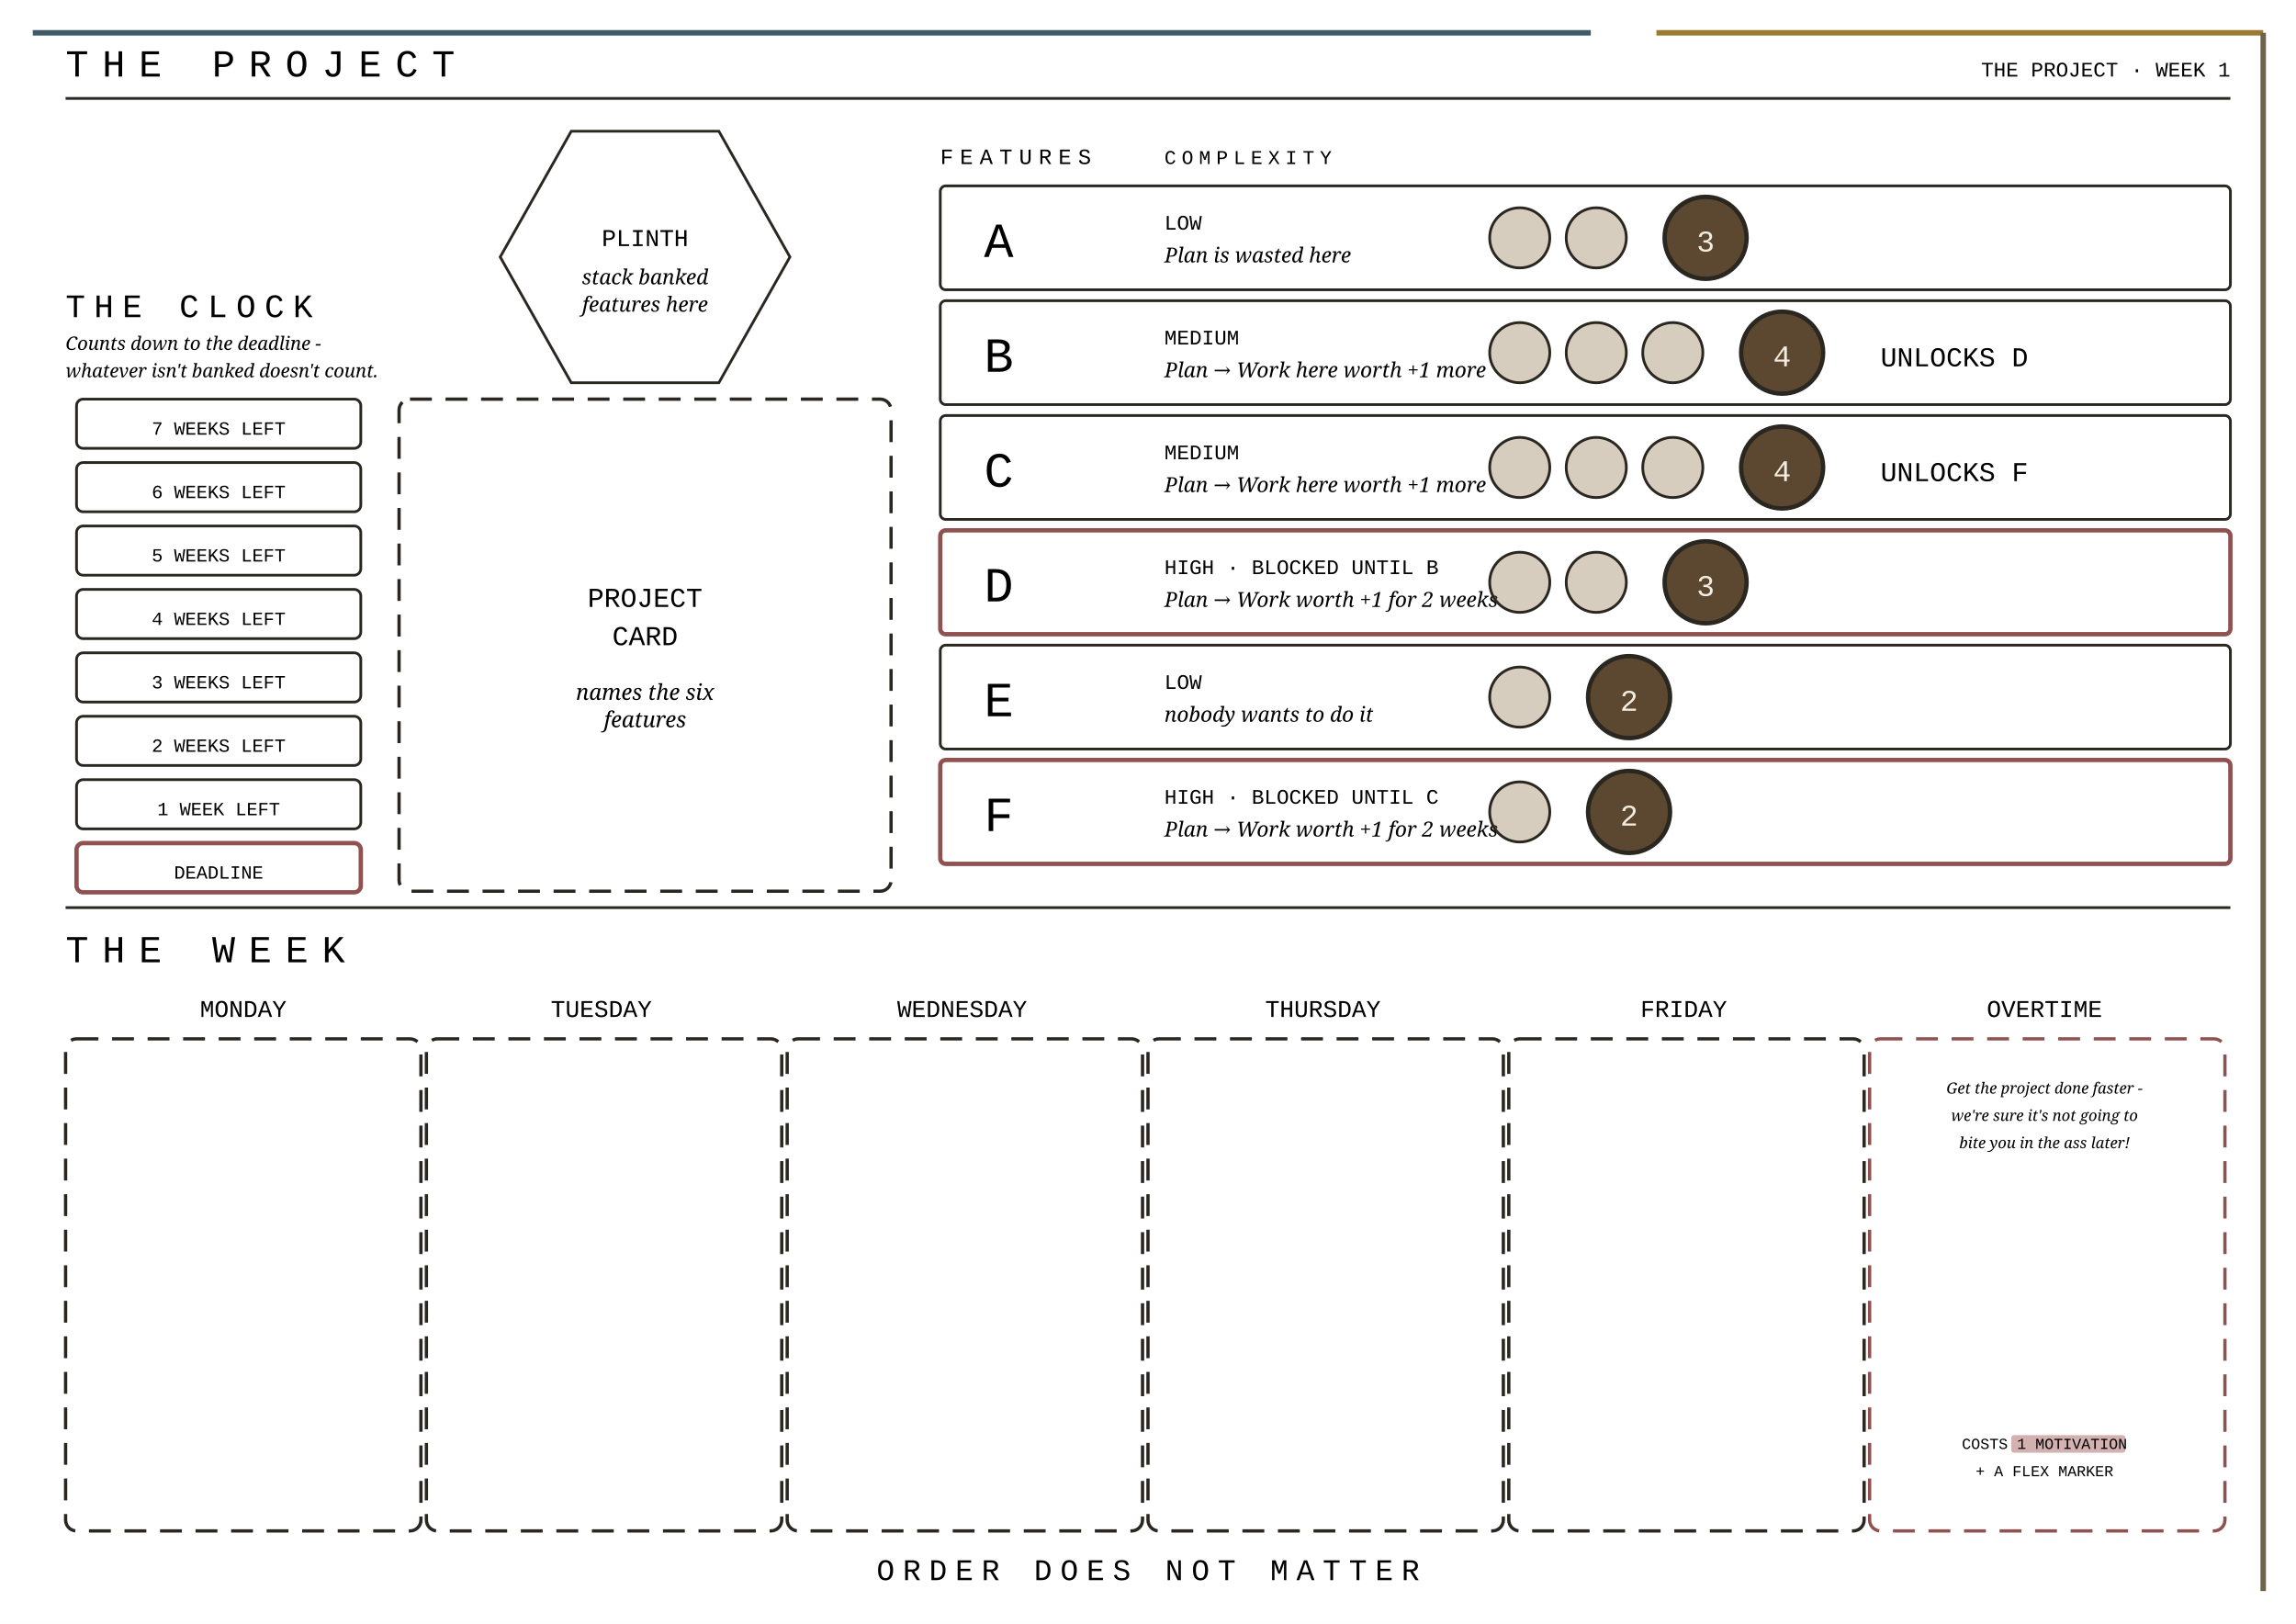
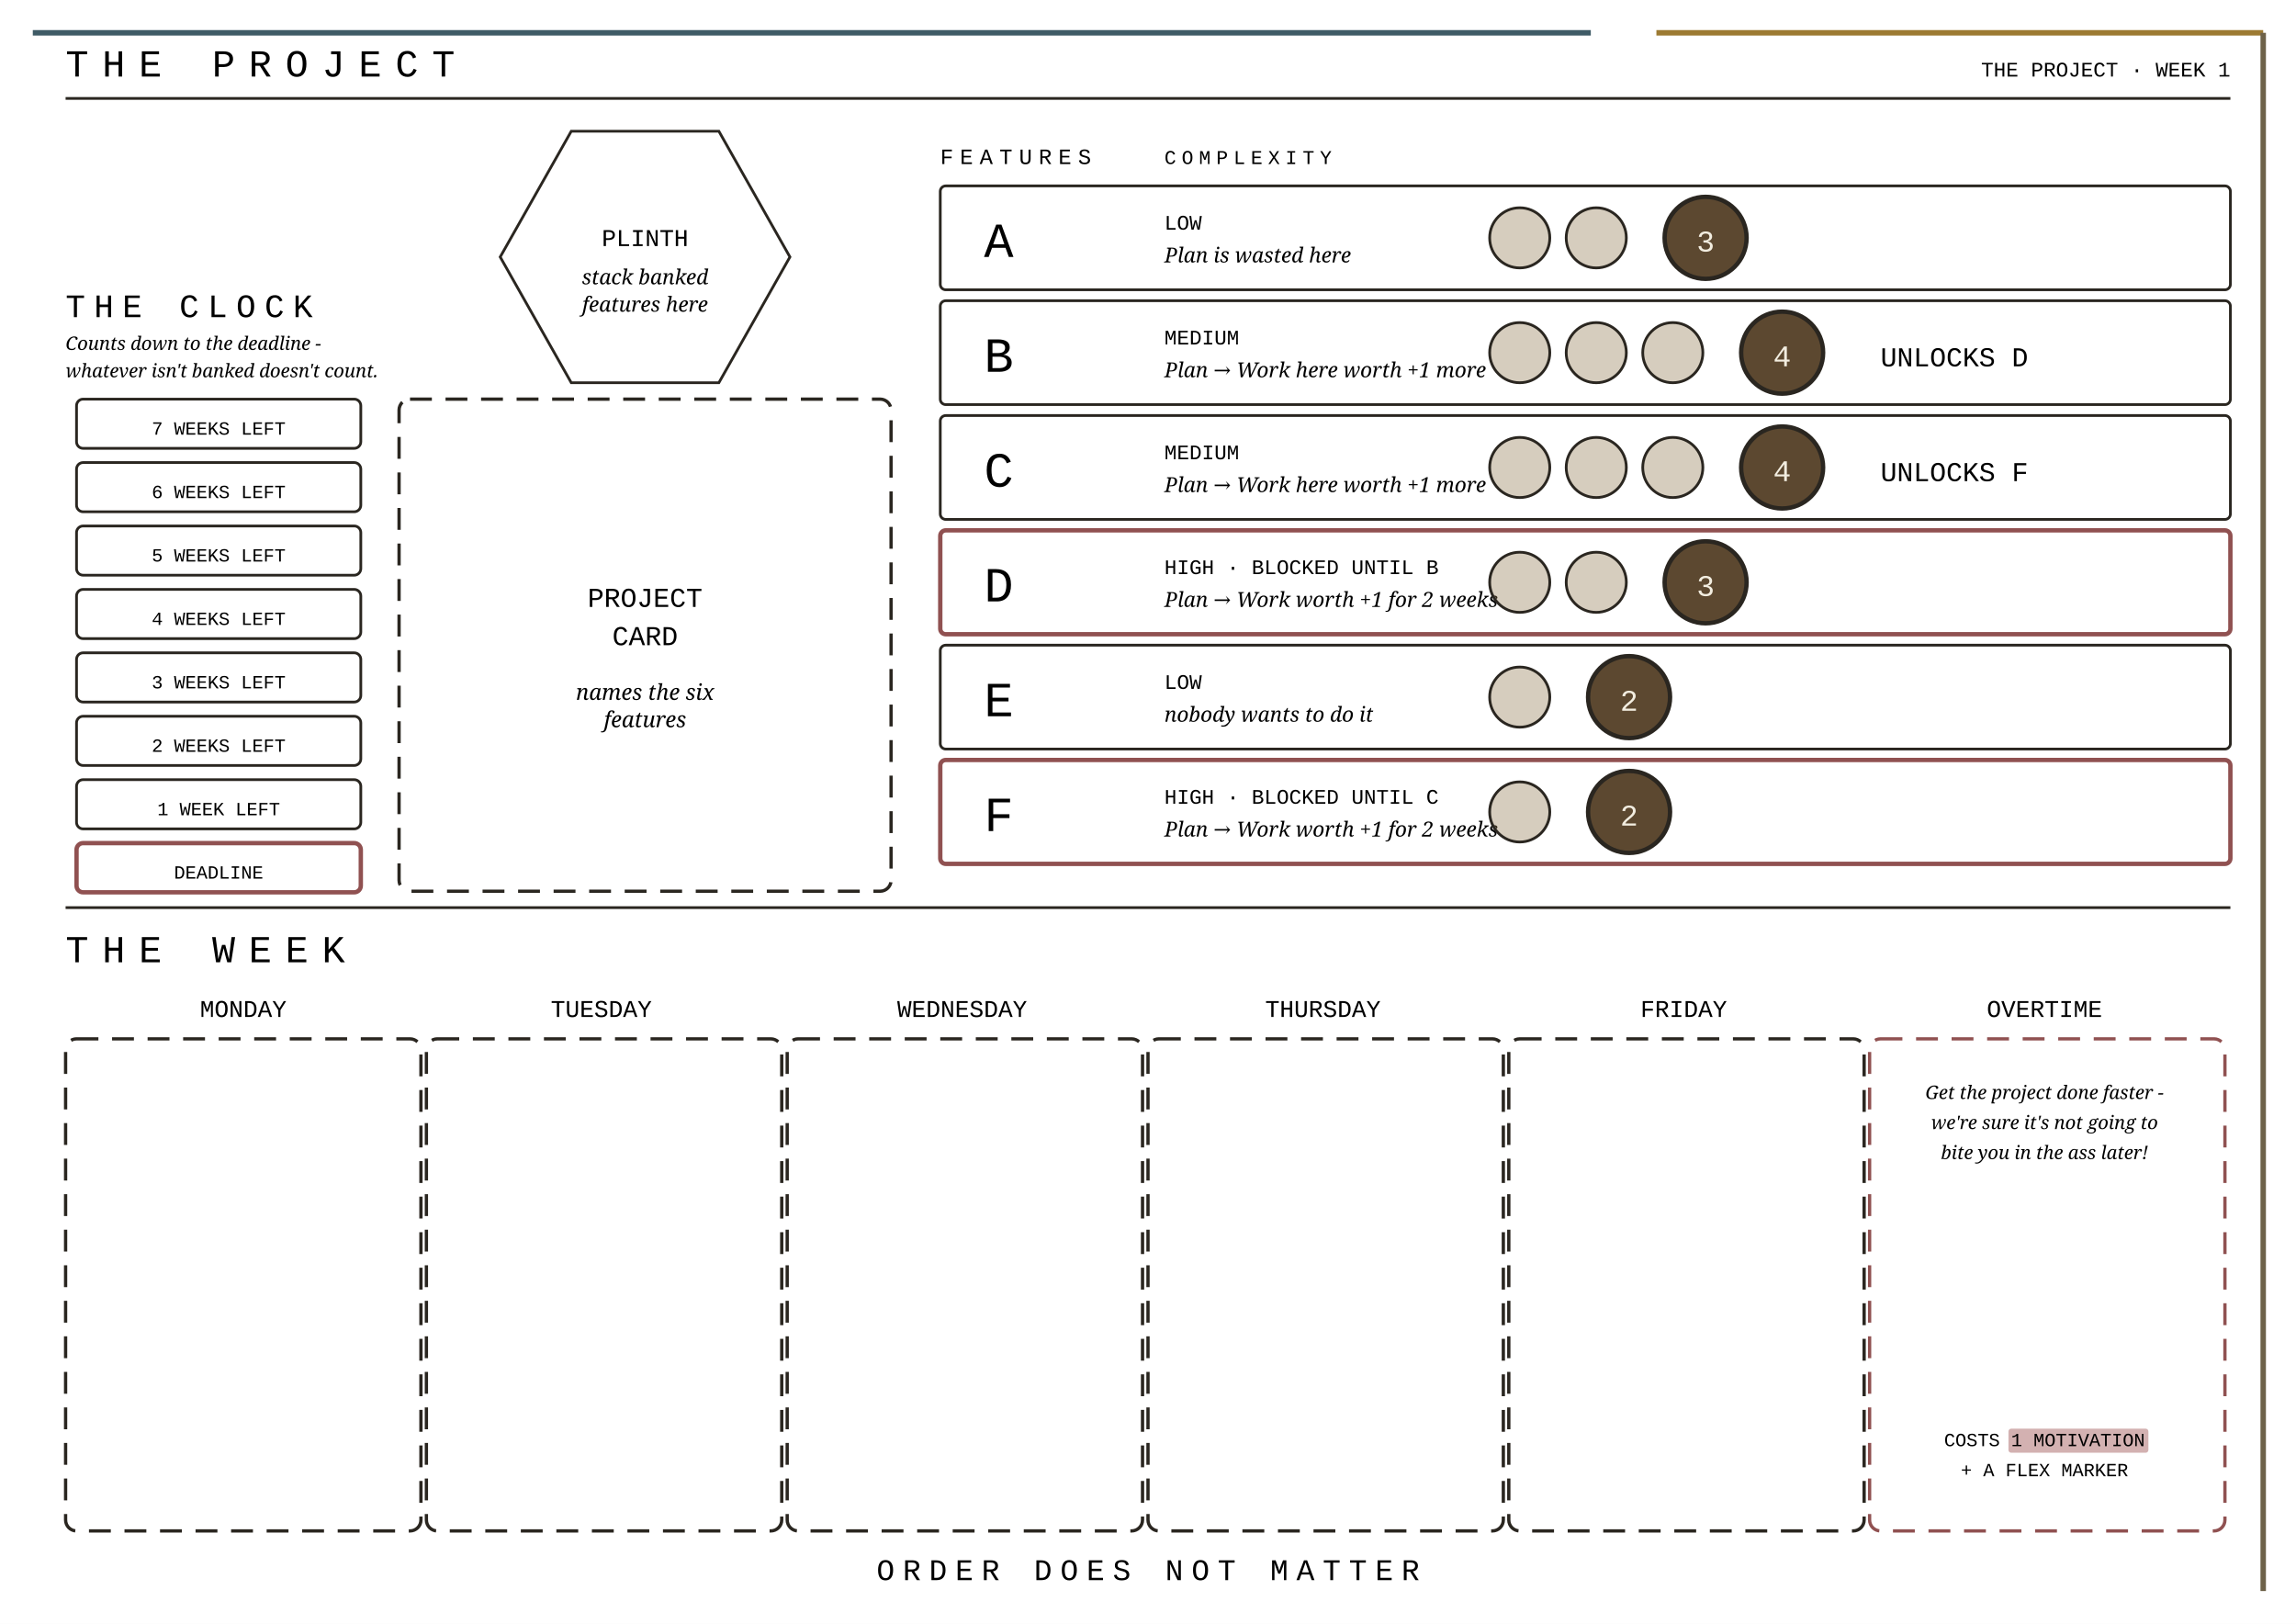
<svg xmlns="http://www.w3.org/2000/svg" width="420mm" height="297mm" viewBox="0 0 420 297">
  <style>
  .s  { font-family:"EB Garamond",Garamond,Georgia,serif; fill:#000000; }
  .m  { font-family:"IBM Plex Mono","Courier New",monospace; fill:#000000; }
  .r  { stroke:#2A2620; stroke-width:.5; fill:none; }
  .w  { fill:none; stroke:#2A2620; stroke-width:.5; }
  .slot { fill:none; stroke:#2A2620; stroke-width:.6; stroke-dasharray:4 2.5; }
  .q  { fill:#000000; }
</style>
  <rect width="420" height="297" fill="#FFFFFF" />
  <text x="12" y="14" class="m" font-size="7" letter-spacing="2.5">THE PROJECT</text>
  <text x="408" y="14" class="m q" font-size="3.8" text-anchor="end">THE PROJECT · WEEK 1</text>
  <line x1="12" y1="18" x2="408" y2="18" class="r" />
  <text x="12" y="58" class="m" font-size="6" letter-spacing="1.6">THE CLOCK</text>
  <text x="12" y="64" class="s" font-size="3.4" font-style="italic">Counts down to the deadline -</text>
  <text x="12" y="69" class="s" font-size="3.4" font-style="italic">whatever isn't banked doesn't count.</text>
  <g class="m" font-size="3.4" text-anchor="middle">
    <rect x="14" y="73" width="52" height="9" rx="1.2" class="w" />
    <text x="40" y="79.5">7 WEEKS LEFT</text>
    <rect x="14" y="84.6" width="52" height="9" rx="1.2" class="w" />
    <text x="40" y="91.1">6 WEEKS LEFT</text>
    <rect x="14" y="96.2" width="52" height="9" rx="1.2" class="w" />
    <text x="40" y="102.7">5 WEEKS LEFT</text>
    <rect x="14" y="107.8" width="52" height="9" rx="1.2" class="w" />
    <text x="40" y="114.3">4 WEEKS LEFT</text>
    <rect x="14" y="119.4" width="52" height="9" rx="1.2" class="w" />
    <text x="40" y="125.9">3 WEEKS LEFT</text>
    <rect x="14" y="131" width="52" height="9" rx="1.2" class="w" />
    <text x="40" y="137.5">2 WEEKS LEFT</text>
    <rect x="14" y="142.6" width="52" height="9" rx="1.2" class="w" />
    <text x="40" y="149.1">1 WEEK LEFT</text>
    <rect x="14" y="154.2" width="52" height="9" rx="1.2" class="w" style="stroke:#905151;stroke-width:.8" />
    <text x="40" y="160.7">DEADLINE</text>
  </g>
  <polygon points="144.5,47 131.5,70 104.5,70 91.5,47 104.5,24 131.5,24" class="w" stroke-width=".6" />
  <text x="118" y="45" class="m q" font-size="4.4" text-anchor="middle">PLINTH</text>
  <text x="118" y="52" class="s" font-size="3.8" text-anchor="middle" font-style="italic">stack banked</text>
  <text x="118" y="57" class="s" font-size="3.8" text-anchor="middle" font-style="italic">features here</text>
  <rect x="73" y="73" width="90" height="90" rx="2" class="slot" />
  <text x="118" y="111" class="m q" font-size="5" text-anchor="middle">PROJECT</text>
  <text x="118" y="118" class="m q" font-size="5" text-anchor="middle">CARD</text>
  <text x="118" y="128" class="s" font-size="4" text-anchor="middle" font-style="italic">names the six</text>
  <text x="118" y="133" class="s" font-size="4" text-anchor="middle" font-style="italic">features</text>
  <text x="172" y="30" class="m" font-size="4" letter-spacing="1.2">FEATURES</text>
  <text x="213" y="30" class="m" font-size="3.6" letter-spacing="1">COMPLEXITY</text>
  <g id="feature-A">
    <rect x="172" y="34" width="236" height="19" rx="1" class="r" />
    <text x="180" y="47" class="m" font-size="9">A</text>
    <text x="213" y="42" class="m q" font-size="3.8">LOW</text>
    <text x="213" y="48" class="s" font-size="3.8" font-style="italic">Plan is wasted here</text>
    <g>
      <circle cx="278" cy="43.5" r="5.5" style="fill:#8B6F47;fill-opacity:.35;stroke:#2A2620;stroke-width:.5" />
      <circle cx="292" cy="43.5" r="5.5" style="fill:#8B6F47;fill-opacity:.35;stroke:#2A2620;stroke-width:.5" />
    </g>
    <circle cx="312" cy="43.5" r="7.5" style="fill:#5C4830;stroke:#2A2620;stroke-width:.8" />
    <text x="312" y="46" class="m" font-size="5.5" text-anchor="middle" style="fill:#F2EDE0">3</text>
  </g>
  <g id="feature-B">
    <rect x="172" y="55" width="236" height="19" rx="1" class="r" />
    <text x="180" y="68" class="m" font-size="9">B</text>
    <text x="213" y="63" class="m q" font-size="3.8">MEDIUM</text>
    <text x="213" y="69" class="s" font-size="3.8" font-style="italic">Plan → Work here worth +1 more</text>
    <g>
      <circle cx="278" cy="64.5" r="5.5" style="fill:#8B6F47;fill-opacity:.35;stroke:#2A2620;stroke-width:.5" />
      <circle cx="292" cy="64.5" r="5.5" style="fill:#8B6F47;fill-opacity:.35;stroke:#2A2620;stroke-width:.5" />
      <circle cx="306" cy="64.5" r="5.5" style="fill:#8B6F47;fill-opacity:.35;stroke:#2A2620;stroke-width:.5" />
    </g>
    <circle cx="326" cy="64.5" r="7.5" style="fill:#5C4830;stroke:#2A2620;stroke-width:.8" />
    <text x="326" y="67" class="m" font-size="5.5" text-anchor="middle" style="fill:#F2EDE0">4</text>
    <text x="344" y="67" class="m" font-size="5">UNLOCKS D</text>
  </g>
  <g id="feature-C">
    <rect x="172" y="76" width="236" height="19" rx="1" class="r" />
    <text x="180" y="89" class="m" font-size="9">C</text>
    <text x="213" y="84" class="m q" font-size="3.8">MEDIUM</text>
    <text x="213" y="90" class="s" font-size="3.8" font-style="italic">Plan → Work here worth +1 more</text>
    <g>
      <circle cx="278" cy="85.5" r="5.5" style="fill:#8B6F47;fill-opacity:.35;stroke:#2A2620;stroke-width:.5" />
      <circle cx="292" cy="85.5" r="5.5" style="fill:#8B6F47;fill-opacity:.35;stroke:#2A2620;stroke-width:.5" />
      <circle cx="306" cy="85.5" r="5.5" style="fill:#8B6F47;fill-opacity:.35;stroke:#2A2620;stroke-width:.5" />
    </g>
    <circle cx="326" cy="85.5" r="7.5" style="fill:#5C4830;stroke:#2A2620;stroke-width:.8" />
    <text x="326" y="88" class="m" font-size="5.5" text-anchor="middle" style="fill:#F2EDE0">4</text>
    <text x="344" y="88" class="m" font-size="5">UNLOCKS F</text>
  </g>
  <g id="feature-D">
    <rect x="172" y="97" width="236" height="19" rx="1" class="r" style="stroke:#905151;stroke-width:.8" />
    <text x="180" y="110" class="m" font-size="9">D</text>
    <text x="213" y="105" class="m" font-size="3.8">HIGH · BLOCKED UNTIL B</text>
    <text x="213" y="111" class="s" font-size="3.8" font-style="italic">Plan → Work worth +1 for 2 weeks</text>
    <g>
      <circle cx="278" cy="106.5" r="5.5" style="fill:#8B6F47;fill-opacity:.35;stroke:#2A2620;stroke-width:.5" />
      <circle cx="292" cy="106.5" r="5.5" style="fill:#8B6F47;fill-opacity:.35;stroke:#2A2620;stroke-width:.5" />
    </g>
    <circle cx="312" cy="106.5" r="7.5" style="fill:#5C4830;stroke:#2A2620;stroke-width:.8" />
    <text x="312" y="109" class="m" font-size="5.5" text-anchor="middle" style="fill:#F2EDE0">3</text>
  </g>
  <g id="feature-E">
    <rect x="172" y="118" width="236" height="19" rx="1" class="r" />
    <text x="180" y="131" class="m" font-size="9">E</text>
    <text x="213" y="126" class="m q" font-size="3.8">LOW</text>
    <text x="213" y="132" class="s" font-size="3.8" font-style="italic">nobody wants to do it</text>
    <g>
      <circle cx="278" cy="127.5" r="5.5" style="fill:#8B6F47;fill-opacity:.35;stroke:#2A2620;stroke-width:.5" />
    </g>
    <circle cx="298" cy="127.5" r="7.5" style="fill:#5C4830;stroke:#2A2620;stroke-width:.8" />
    <text x="298" y="130" class="m" font-size="5.5" text-anchor="middle" style="fill:#F2EDE0">2</text>
  </g>
  <g id="feature-F">
    <rect x="172" y="139" width="236" height="19" rx="1" class="r" style="stroke:#905151;stroke-width:.8" />
    <text x="180" y="152" class="m" font-size="9">F</text>
    <text x="213" y="147" class="m" font-size="3.8">HIGH · BLOCKED UNTIL C</text>
    <text x="213" y="153" class="s" font-size="3.8" font-style="italic">Plan → Work worth +1 for 2 weeks</text>
    <g>
      <circle cx="278" cy="148.5" r="5.5" style="fill:#8B6F47;fill-opacity:.35;stroke:#2A2620;stroke-width:.5" />
    </g>
    <circle cx="298" cy="148.5" r="7.5" style="fill:#5C4830;stroke:#2A2620;stroke-width:.8" />
    <text x="298" y="151" class="m" font-size="5.5" text-anchor="middle" style="fill:#F2EDE0">2</text>
  </g>
  <line x1="12" y1="166" x2="408" y2="166" class="r" />
  <text x="12" y="176" class="m" font-size="7" letter-spacing="2.5">THE WEEK</text>
  <g class="m" font-size="4.4" text-anchor="middle">
    <text x="44.5" y="186">MONDAY</text>
    <text x="110" y="186">TUESDAY</text>
    <text x="176" y="186">WEDNESDAY</text>
    <text x="242" y="186">THURSDAY</text>
    <text x="308" y="186">FRIDAY</text>
    <text x="374" y="186">OVERTIME</text>
  </g>
  <g class="slot">
    <rect x="12" y="190" width="65" height="90" rx="2" />
    <rect x="78" y="190" width="65" height="90" rx="2" />
    <rect x="144" y="190" width="65" height="90" rx="2" />
    <rect x="210" y="190" width="65" height="90" rx="2" />
    <rect x="276" y="190" width="65" height="90" rx="2" />
    <rect x="342" y="190" width="65" height="90" rx="2" stroke="#905151" />
  </g>
  <text x="210" y="289" class="m q" font-size="5.5" text-anchor="middle" letter-spacing="1.5">ORDER DOES NOT MATTER</text>
-   <text x="374" y="200" class="s q" font-size="2.8" text-anchor="middle" font-style="italic">Get the project done faster -</text>
-   <text x="374" y="205" class="s q" font-size="2.8" text-anchor="middle" font-style="italic">we're sure it's not going to</text>
-   <text x="374" y="210" class="s q" font-size="2.8" text-anchor="middle" font-style="italic">bite you in the ass later!</text>
-   <rect x="367.93" y="262.48" width="20.83" height="3.22" rx=".45" fill="#D3B1B1" />
-   <text x="374" y="265" class="m" font-size="2.8" text-anchor="middle">COSTS 1 MOTIVATION</text>
-   <text x="374" y="270" class="m" font-size="2.8" text-anchor="middle">+ A FLEX MARKER</text>
+   <text x="374" y="201" class="s q" font-size="3.4" text-anchor="middle" font-style="italic">Get the project done faster -</text>
+   <text x="374" y="206.5" class="s q" font-size="3.4" text-anchor="middle" font-style="italic">we're sure it's not going to</text>
+   <text x="374" y="212" class="s q" font-size="3.4" text-anchor="middle" font-style="italic">bite you in the ass later!</text>
+   <rect x="367.4" y="261.3" width="25.6" height="4.4" rx=".5" fill="#D3B1B1" />
+   <text x="374" y="264.5" class="m" font-size="3.4" text-anchor="middle">COSTS 1 MOTIVATION</text>
+   <text x="374" y="270" class="m" font-size="3.4" text-anchor="middle">+ A FLEX MARKER</text>
  <line x1="6" y1="6" x2="291" y2="6" stroke="#3F5B66" stroke-width="1" />
  <line x1="303" y1="6" x2="414" y2="6" stroke="#9C7A32" stroke-width="1" />
  <line x1="414" y1="6" x2="414" y2="291" stroke="#6E6249" stroke-width="1" />
</svg>
